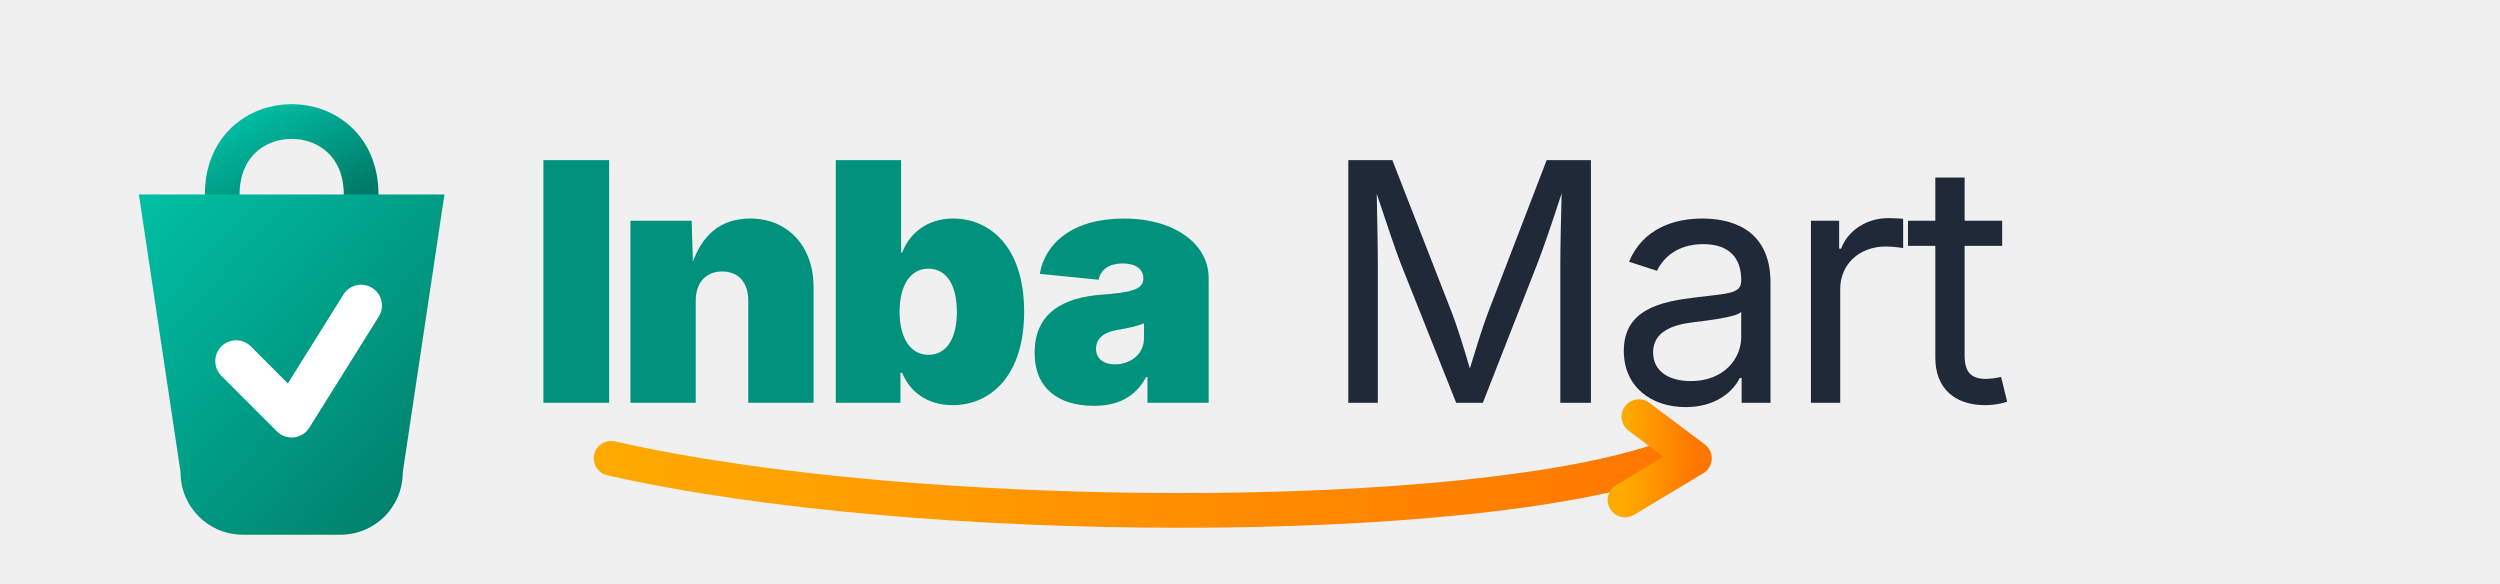
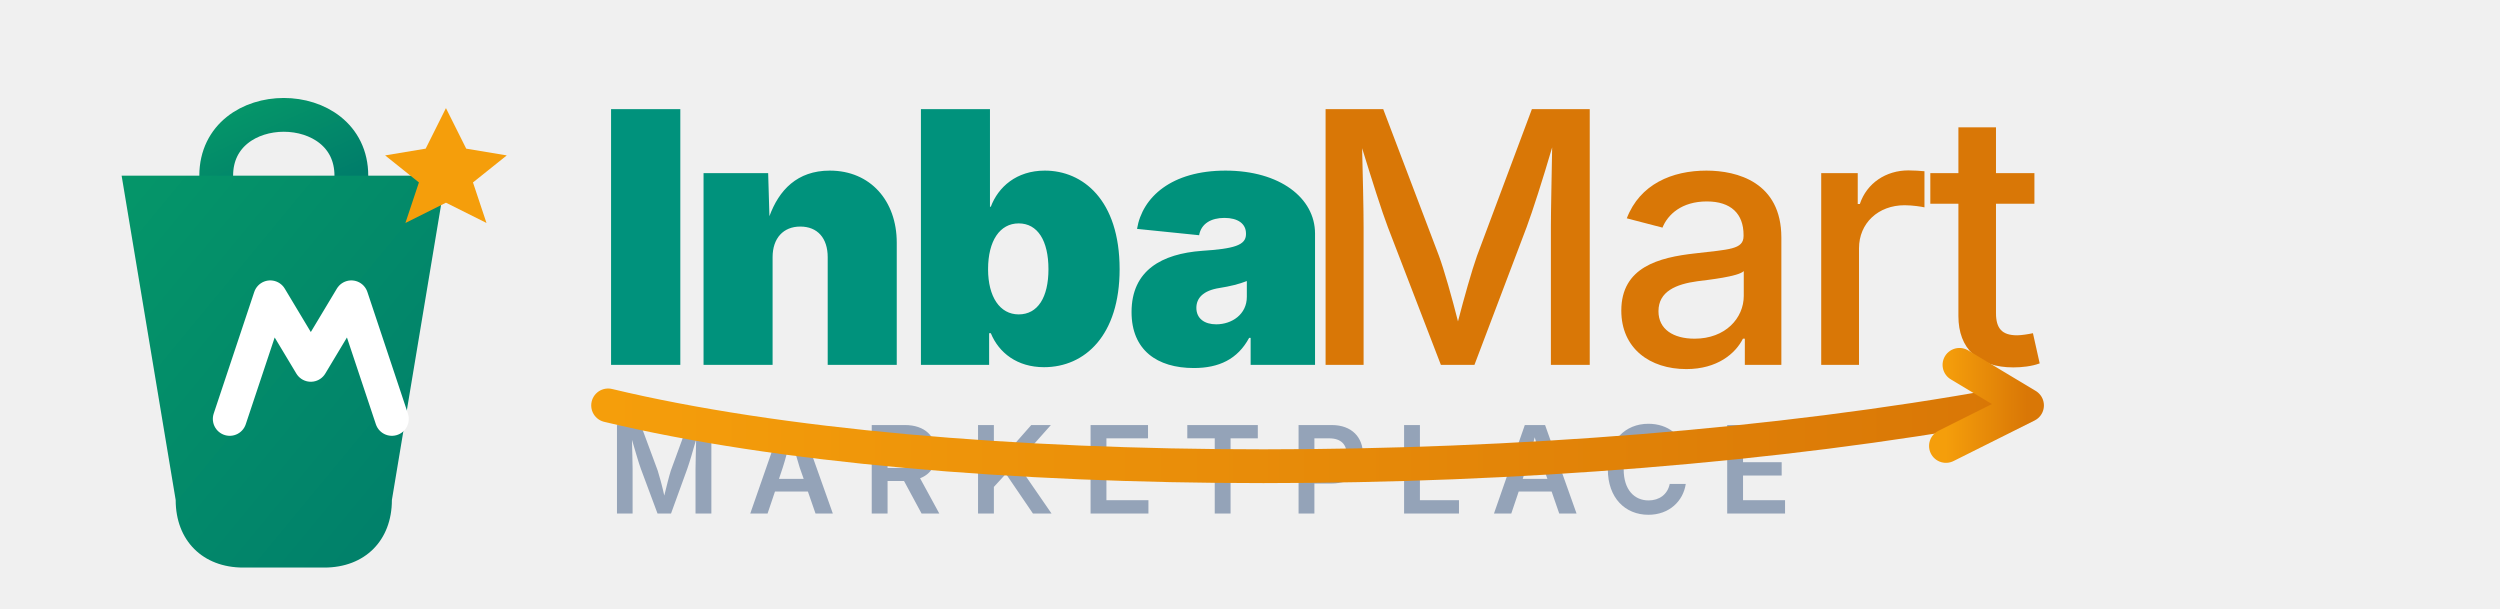
- <svg xmlns="http://www.w3.org/2000/svg" viewBox="0 0 180 42" width="180" height="42">
-   <style>
-     .brand-text {
-       font-family: 'Outfit', 'Inter', system-ui, -apple-system, sans-serif;
-       font-size: 24px;
-       letter-spacing: -0.8px;
-     }
-     .text-inba {
-       font-weight: 900;
-       fill: #00927c;
-     }
-     .text-mart {
-       font-weight: 400;
-       fill: #1f2937;
-     }
-     .swoosh {
-       fill: none;
-       stroke-width: 2.5;
-       stroke-linecap: round;
-     }
-   </style>
+ <svg xmlns="http://www.w3.org/2000/svg" viewBox="0 0 185 45" width="185" height="45">
  <defs>
-     <linearGradient id="tealGrad" x1="0%" y1="0%" x2="100%" y2="100%">
-       <stop offset="0%" style="stop-color:#00c0a5" />
-       <stop offset="100%" style="stop-color:#007966" />
+     <linearGradient id="logoTealGrad" x1="0%" y1="0%" x2="100%" y2="100%">
+       <stop offset="0%" style="stop-color:#059669" />
+       <stop offset="100%" style="stop-color:#007d6a" />
    </linearGradient>
-     <linearGradient id="orangeGrad" x1="0%" y1="0%" x2="100%" y2="0%">
-       <stop offset="0%" style="stop-color:#ffaa00" />
-       <stop offset="100%" style="stop-color:#ff7700" />
+     <linearGradient id="logoAmberGrad" x1="0%" y1="0%" x2="100%" y2="0%">
+       <stop offset="0%" style="stop-color:#f59e0b" />
+       <stop offset="100%" style="stop-color:#d97706" />
    </linearGradient>
  </defs>
+   <style>
+     .font-inba { font-family: 'Outfit', 'Inter', -apple-system, BlinkMacSystemFont, sans-serif; font-weight: 900; fill: #00927c; font-size: 26px; letter-spacing: -0.8px; }
+     .font-mart { font-family: 'Outfit', 'Inter', -apple-system, BlinkMacSystemFont, sans-serif; font-weight: 500; fill: #d97706; font-size: 26px; letter-spacing: -0.8px; }
+     .font-sub { font-family: 'Inter', sans-serif; font-weight: 600; fill: #94a3b8; font-size: 9px; letter-spacing: 2px; }
+     .swoosh-path { fill: none; stroke: url(#logoAmberGrad); stroke-width: 2.5; stroke-linecap: round; }
+   </style>
  <g transform="translate(4, 2)">
-     <path d="M 12 12 C 12 5, 22 5, 22 12" fill="none" stroke="url(#tealGrad)" stroke-width="2.5" stroke-linecap="round" />
-     <path d="M 6 12 L 28 12 L 25 32 C 25 34.5, 23 36.5, 20.5 36.5 L 13.5 36.5 C 11 36.5, 9 34.5, 9 32 Z" fill="url(#tealGrad)" />
-     <path d="M 13 24 L 17 28 L 22 20" fill="none" stroke="#ffffff" stroke-width="3" stroke-linecap="round" stroke-linejoin="round" />
+     <path d="M 12 11 C 12 5, 22 5, 22 11" fill="none" stroke="url(#logoTealGrad)" stroke-width="2.5" stroke-linecap="round" />
+     <path d="M 5 11 L 29 11 L 25 35 C 25 38, 23 40, 20 40 L 14 40 C 11 40, 9 38, 9 35 Z" fill="url(#logoTealGrad)" />
+     <path d="M 13 29 L 16 20 L 19 25 L 22 20 L 25 29" fill="none" stroke="#ffffff" stroke-width="2.5" stroke-linecap="round" stroke-linejoin="round" />
+     <path d="M 29 6 L 30.5 9 L 33.5 9.5 L 31 11.5 L 32 14.5 L 29 13 L 26 14.5 L 27 11.5 L 24.5 9.5 L 27.5 9 Z" fill="#f59e0b" />
  </g>
-   <g transform="translate(38, 29)">
-     <text class="brand-text">
-       <tspan class="text-inba">Inba</tspan>
-       <tspan class="text-mart">Mart</tspan>
-     </text>
-     <path class="swoosh" d="M 6 4 C 28 9, 68 9, 82 4" stroke="url(#orangeGrad)" />
-     <path d="M 80 1 L 84 4 L 79 7" fill="none" stroke="url(#orangeGrad)" stroke-width="2.5" stroke-linecap="round" stroke-linejoin="round" />
-   </g>
+   <text x="44" y="27" class="font-inba">Inba</text>
+   <text x="96" y="27" class="font-mart">Mart</text>
+   <text x="45" y="38" class="font-sub">MARKETPLACE</text>
+   <path class="swoosh-path" d="M 45 30 C 70 36, 115 36, 148 30" />
+   <path d="M 145 27 L 150 30 L 144 33" fill="none" stroke="url(#logoAmberGrad)" stroke-width="2.5" stroke-linecap="round" stroke-linejoin="round" />
</svg>
